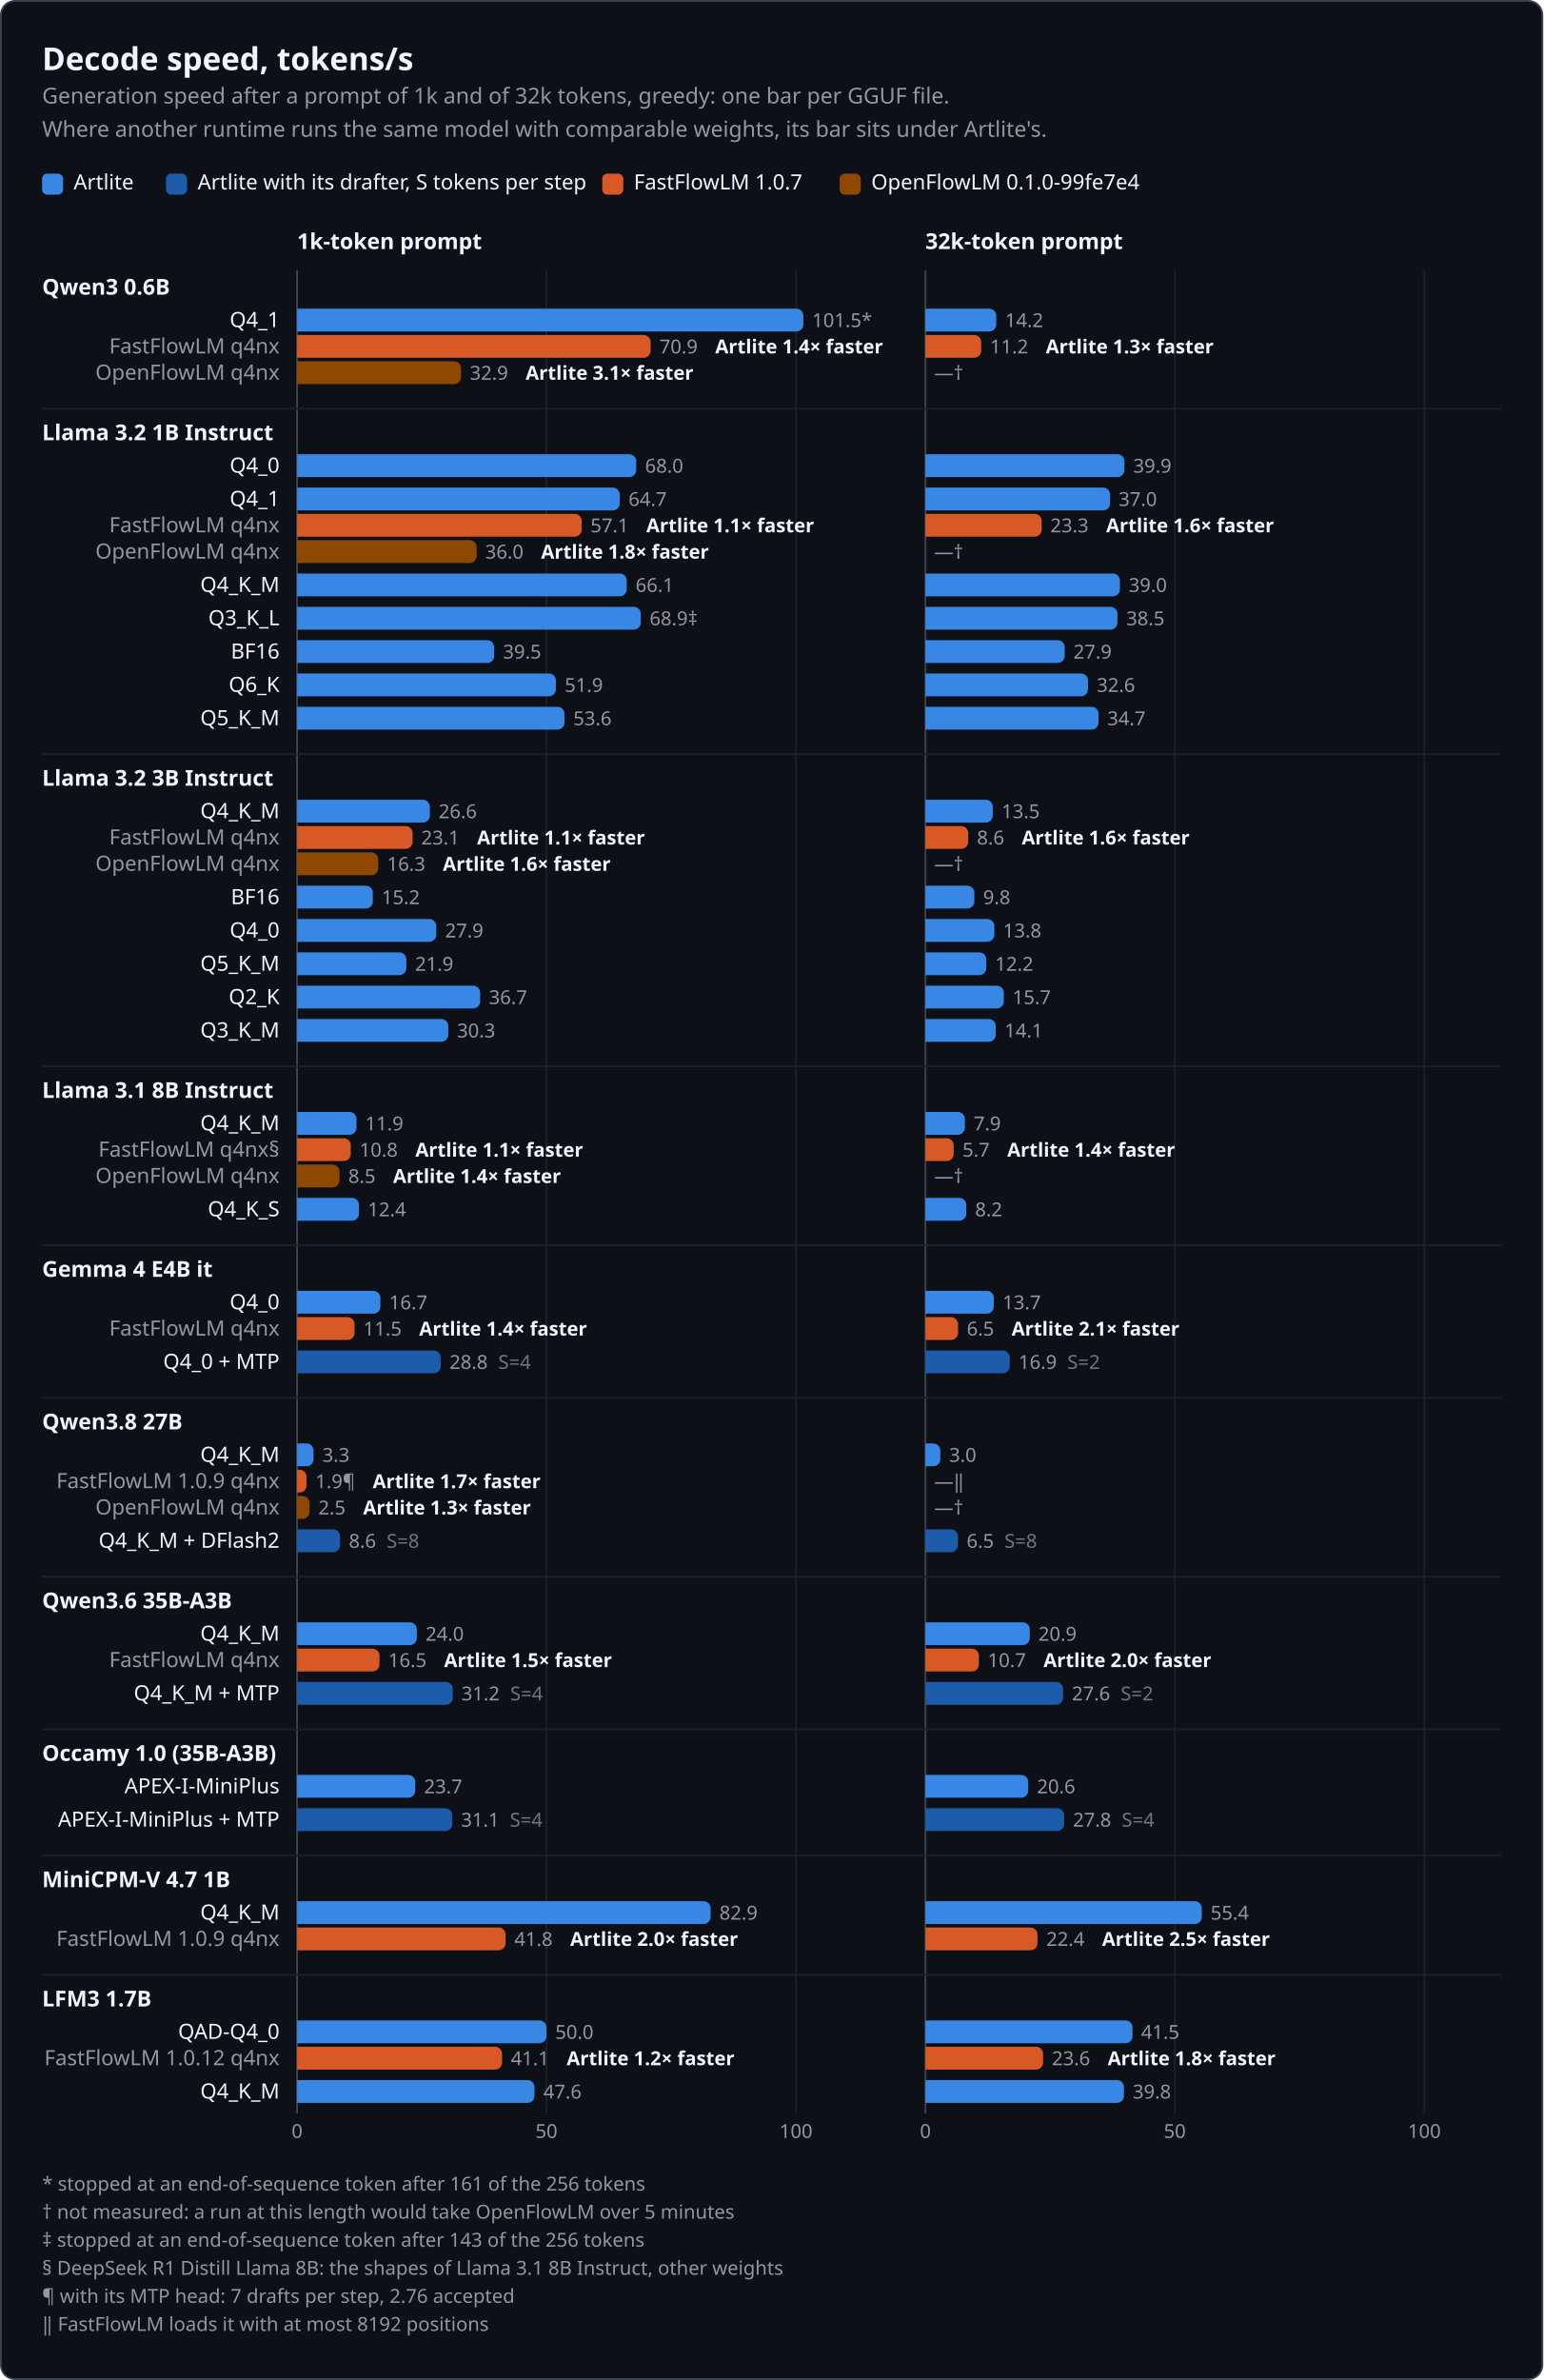
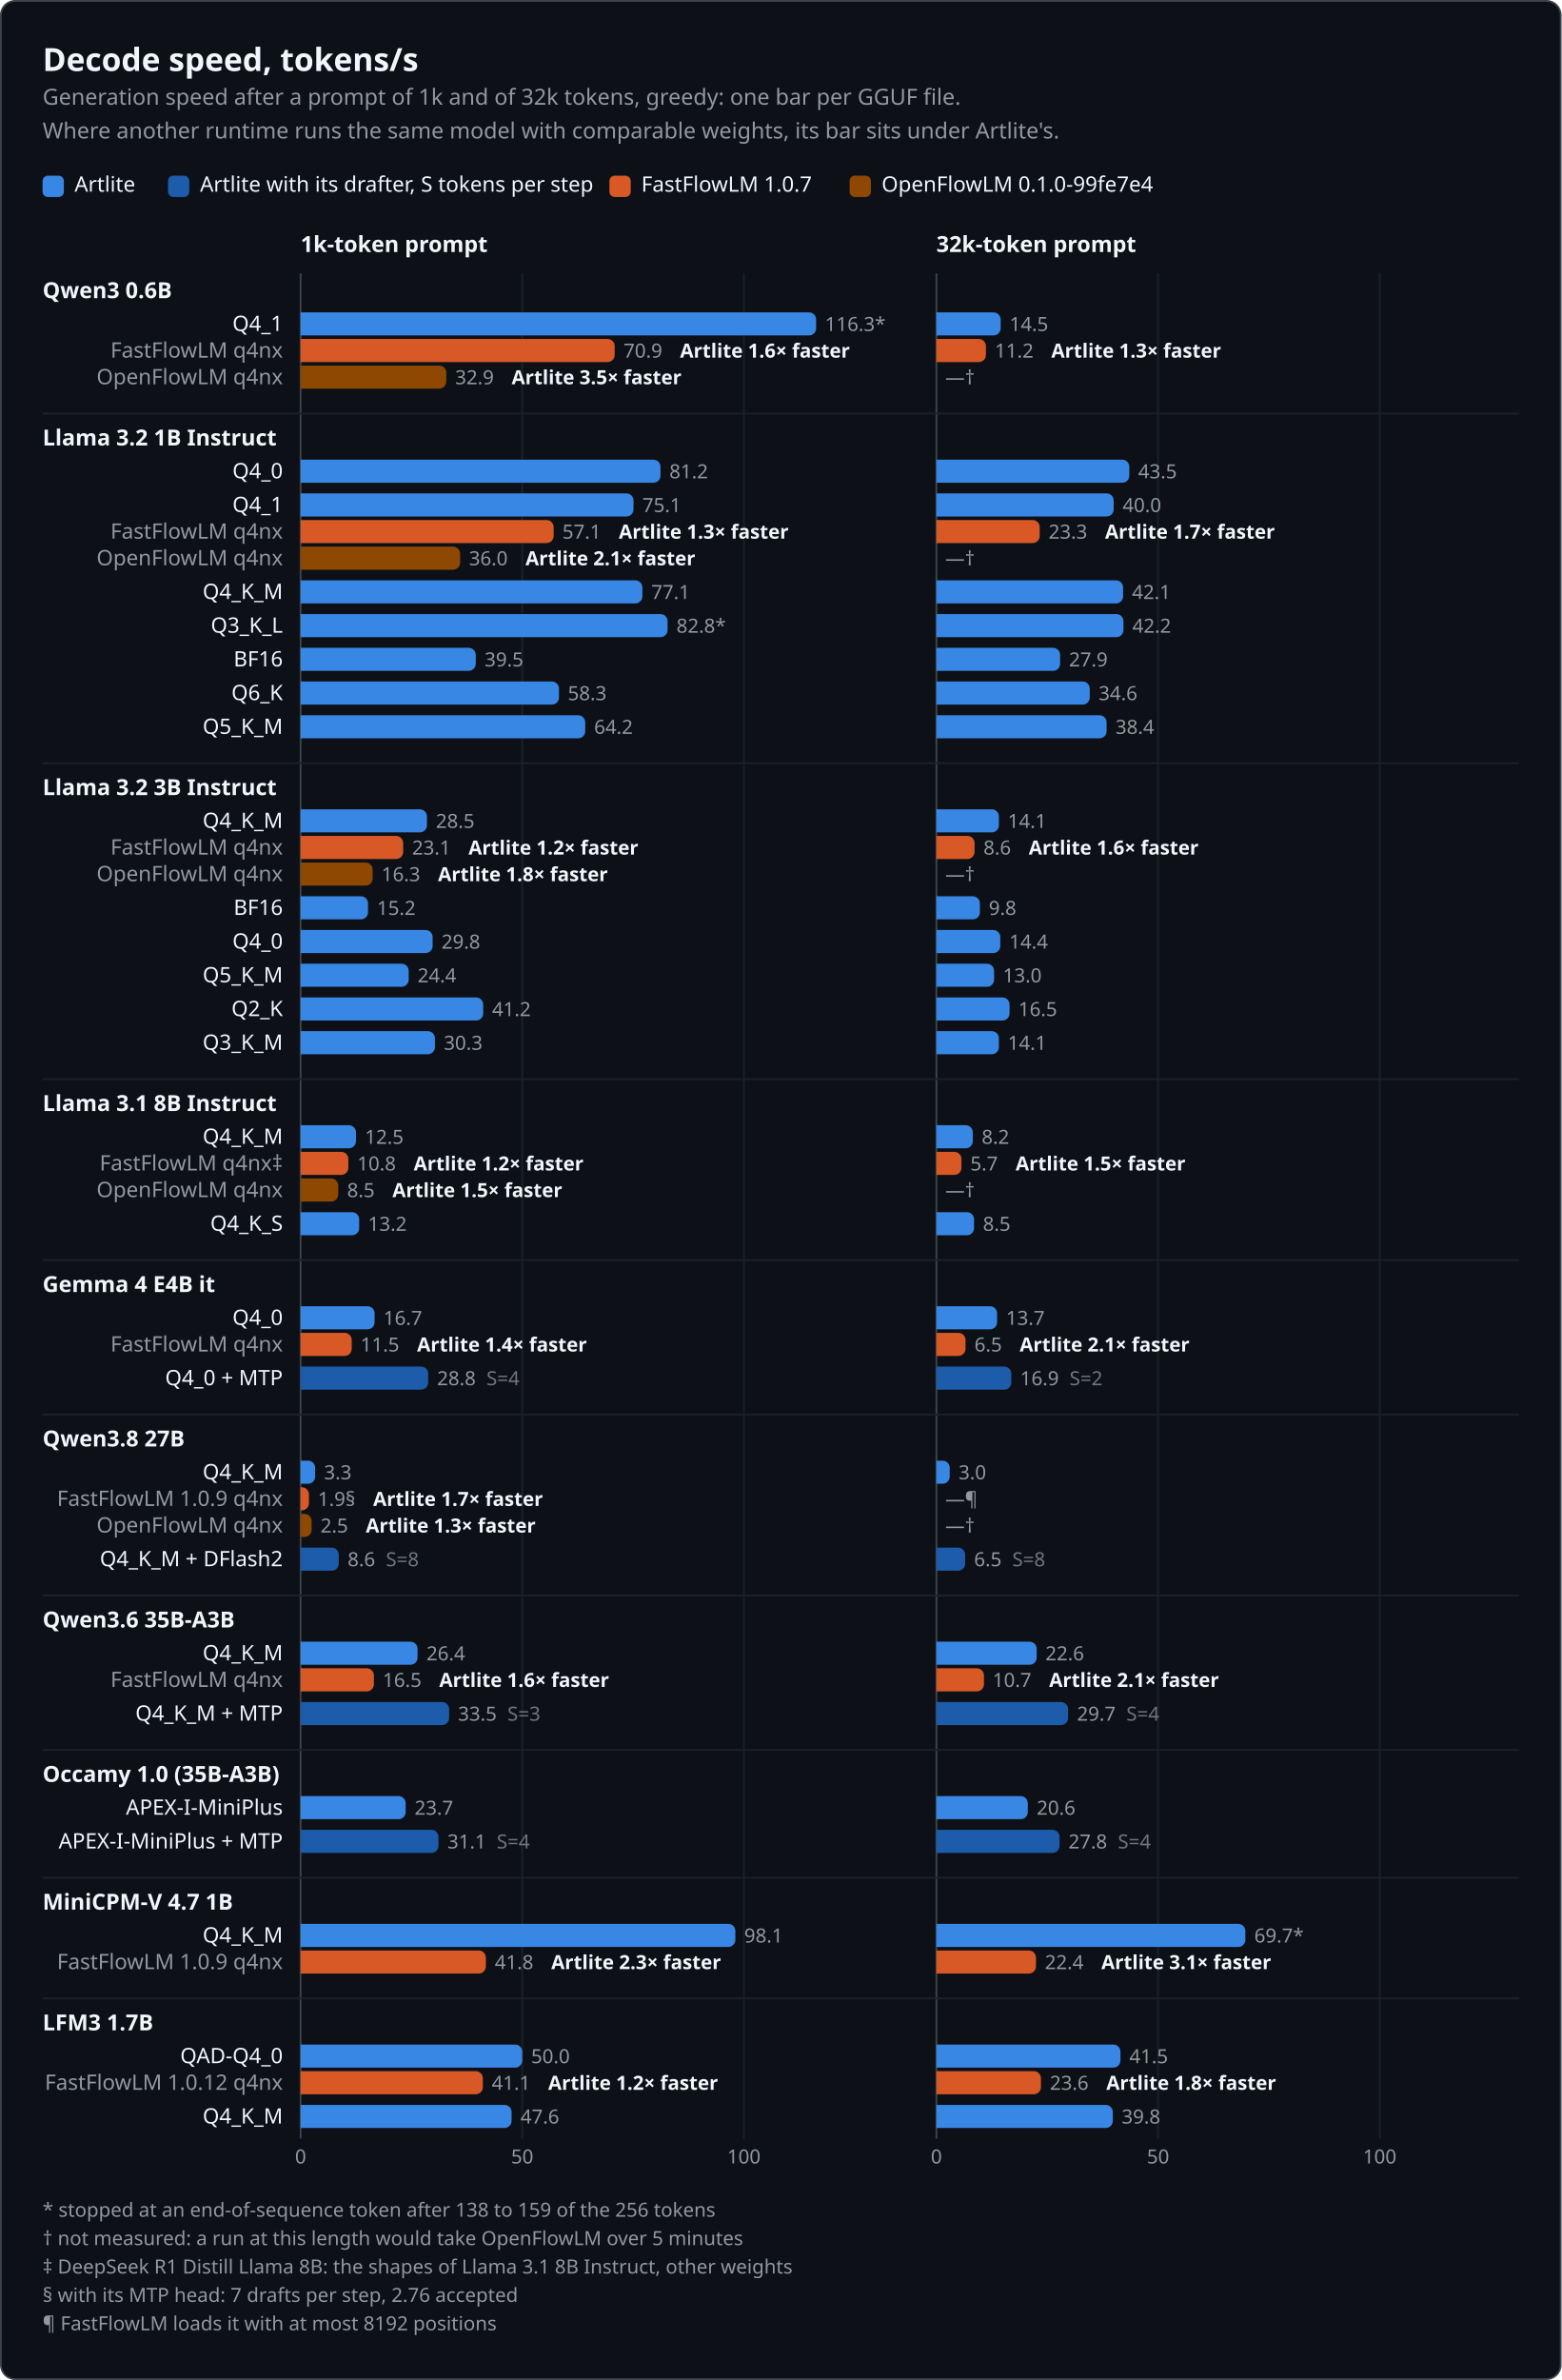
- <svg xmlns="http://www.w3.org/2000/svg" width="880" height="1357" viewBox="0 0 880 1357" role="img" aria-labelledby="t d">
+ <svg xmlns="http://www.w3.org/2000/svg" width="880" height="1341" viewBox="0 0 880 1341" role="img" aria-labelledby="t d">
  <style>text{font-family:-apple-system, BlinkMacSystemFont, "Segoe UI", "Noto Sans", Helvetica, Arial, sans-serif;font-size:11px;fill:#9198a1;font-variant-numeric:tabular-nums}.title{font-size:18px;font-weight:600;fill:#f0f6fc}.sub{font-size:12.5px}.h{font-size:12.5px;font-weight:600;fill:#f0f6fc}.lbl{font-size:12px;fill:#f0f6fc}.lbl2{font-size:12px}.strong{font-weight:600;fill:#f0f6fc}.muted{fill:#6e7681}.small{font-size:10px}.halo{paint-order:stroke;stroke:#0d1117;stroke-width:3px;stroke-linejoin:round}.grid{stroke:#1b2129}.axis{stroke:#3d444d}.guide{stroke:#2d333b}.bracket{stroke:#9198a1;fill:none}.ft{fill:#1c5cab}.detail{font-size:12px;font-weight:400;fill:#9198a1}.tile{fill:#1b2129;stroke:#9198a1;stroke-width:1}.cut{stroke:#9198a1;stroke-width:.75;fill:none}.f0{fill:#3987e5}.l0{stroke:#3987e5;stroke-width:2;fill:none;stroke-linejoin:round;stroke-linecap:round}.d0{fill:#3987e5;stroke:#0d1117;stroke-width:1.5}.b0{fill:#3987e5;fill-opacity:.16}.f1{fill:#d95926}.l1{stroke:#d95926;stroke-width:2;fill:none;stroke-linejoin:round;stroke-linecap:round}.d1{fill:#d95926;stroke:#0d1117;stroke-width:1.5}.b1{fill:#d95926;fill-opacity:.16}.f2{fill:#199e70}.l2{stroke:#199e70;stroke-width:2;fill:none;stroke-linejoin:round;stroke-linecap:round}.d2{fill:#199e70;stroke:#0d1117;stroke-width:1.5}.b2{fill:#199e70;fill-opacity:.16}.f3{fill:#8f4801}.l3{stroke:#8f4801;stroke-width:2;fill:none;stroke-linejoin:round;stroke-linecap:round}.d3{fill:#8f4801;stroke:#0d1117;stroke-width:1.5}.b3{fill:#8f4801;fill-opacity:.16}</style>
-   <rect x="0.5" y="0.5" width="879" height="1356" rx="8" fill="#0d1117" stroke="#3d444d" />
+   <rect x="0.5" y="0.5" width="879" height="1340" rx="8" fill="#0d1117" stroke="#3d444d" />
  <text x="24.0" y="40.0" class="title">Decode speed, tokens/s</text>
  <text x="24.0" y="59.0" class="sub">Generation speed after a prompt of 1k and of 32k tokens, greedy: one bar per GGUF file.</text>
  <text x="24.0" y="78.0" class="sub">Where another runtime runs the same model with comparable weights, its bar sits under Artlite's.</text>
  <rect x="24" y="99" width="12" height="12" rx="3" class="f0" />
  <text x="42.0" y="108.0" class="lbl">Artlite</text>
  <rect x="94.672" y="99" width="12" height="12" rx="3" class="ft" />
  <text x="112.7" y="108.0" class="lbl">Artlite with its drafter, S tokens per step</text>
  <rect x="343.424" y="99" width="12" height="12" rx="3" class="f1" />
  <text x="361.4" y="108.0" class="lbl">FastFlowLM 1.0.7</text>
  <rect x="478.788" y="99" width="12" height="12" rx="3" class="f3" />
  <text x="496.8" y="108.0" class="lbl">OpenFlowLM 0.1.0-99fe7e4</text>
  <text x="169.4" y="142.0" class="h">1k-token prompt</text>
  <text x="527.7" y="142.0" class="h">32k-token prompt</text>
  <line x1="169.4" y1="154.0" x2="169.4" y2="1205.0" class="axis" />
  <text x="169.4" y="1219.0" text-anchor="middle">0</text>
-   <line x1="311.6" y1="154.0" x2="311.6" y2="1205.0" class="grid" />
-   <text x="311.6" y="1219.0" text-anchor="middle">50</text>
-   <line x1="453.9" y1="154.0" x2="453.9" y2="1205.0" class="grid" />
-   <text x="453.9" y="1219.0" text-anchor="middle">100</text>
+   <line x1="294.3" y1="154.0" x2="294.3" y2="1205.0" class="grid" />
+   <text x="294.3" y="1219.0" text-anchor="middle">50</text>
+   <line x1="419.2" y1="154.0" x2="419.2" y2="1205.0" class="grid" />
+   <text x="419.2" y="1219.0" text-anchor="middle">100</text>
  <line x1="527.7" y1="154.0" x2="527.7" y2="1205.0" class="axis" />
  <text x="527.7" y="1219.0" text-anchor="middle">0</text>
-   <line x1="669.9" y1="154.0" x2="669.9" y2="1205.0" class="grid" />
-   <text x="669.9" y="1219.0" text-anchor="middle">50</text>
-   <line x1="812.2" y1="154.0" x2="812.2" y2="1205.0" class="grid" />
-   <text x="812.2" y="1219.0" text-anchor="middle">100</text>
+   <line x1="652.6" y1="154.0" x2="652.6" y2="1205.0" class="grid" />
+   <text x="652.6" y="1219.0" text-anchor="middle">50</text>
+   <line x1="777.5" y1="154.0" x2="777.5" y2="1205.0" class="grid" />
+   <text x="777.5" y="1219.0" text-anchor="middle">100</text>
  <text x="24" y="168.0" class="h">Qwen3 0.6B</text>
  <text x="159.4" y="186.5" text-anchor="end" class="lbl">Q4_1</text>
-   <path d="M169.4,176.0h284.7a4.0,4.0 0 0 1 4.0,4.0v5.0a4.0,4.0 0 0 1 -4.0,4.0h-284.7z" class="f0" />
-   <text x="463.1" y="186.5">101.5*</text>
-   <path d="M527.7,176.0h36.4a4.0,4.0 0 0 1 4.0,4.0v5.0a4.0,4.0 0 0 1 -4.0,4.0h-36.4z" class="f0" />
-   <text x="573.1" y="186.5">14.2</text>
+   <path d="M169.4,176.0h286.5a4.0,4.0 0 0 1 4.0,4.0v5.0a4.0,4.0 0 0 1 -4.0,4.0h-286.5z" class="f0" />
+   <text x="464.9" y="186.5">116.3*</text>
+   <path d="M527.7,176.0h32.2a4.0,4.0 0 0 1 4.0,4.0v5.0a4.0,4.0 0 0 1 -4.0,4.0h-32.2z" class="f0" />
+   <text x="568.9" y="186.5">14.5</text>
  <text x="159.4" y="201.5" text-anchor="end" class="lbl2">FastFlowLM q4nx</text>
-   <path d="M169.4,191.0h197.6a4.0,4.0 0 0 1 4.0,4.0v5.0a4.0,4.0 0 0 1 -4.0,4.0h-197.6z" class="f1" />
-   <text x="376.0" y="201.5">70.9<tspan dx="10" class="strong">Artlite 1.4× faster</tspan>
-   </text>
-   <path d="M527.7,191.0h27.8a4.0,4.0 0 0 1 4.0,4.0v5.0a4.0,4.0 0 0 1 -4.0,4.0h-27.8z" class="f1" />
-   <text x="564.5" y="201.5">11.2<tspan dx="10" class="strong">Artlite 1.3× faster</tspan>
+   <path d="M169.4,191.0h173.0a4.0,4.0 0 0 1 4.0,4.0v5.0a4.0,4.0 0 0 1 -4.0,4.0h-173.0z" class="f1" />
+   <text x="351.4" y="201.5">70.9<tspan dx="10" class="strong">Artlite 1.6× faster</tspan>
+   </text>
+   <path d="M527.7,191.0h23.9a4.0,4.0 0 0 1 4.0,4.0v5.0a4.0,4.0 0 0 1 -4.0,4.0h-23.9z" class="f1" />
+   <text x="560.6" y="201.5">11.2<tspan dx="10" class="strong">Artlite 1.3× faster</tspan>
  </text>
  <text x="159.4" y="216.5" text-anchor="end" class="lbl2">OpenFlowLM q4nx</text>
-   <path d="M169.4,206.0h89.5a4.0,4.0 0 0 1 4.0,4.0v5.0a4.0,4.0 0 0 1 -4.0,4.0h-89.5z" class="f3" />
-   <text x="267.9" y="216.5">32.9<tspan dx="10" class="strong">Artlite 3.1× faster</tspan>
+   <path d="M169.4,206.0h78.1a4.0,4.0 0 0 1 4.0,4.0v5.0a4.0,4.0 0 0 1 -4.0,4.0h-78.1z" class="f3" />
+   <text x="256.5" y="216.5">32.9<tspan dx="10" class="strong">Artlite 3.5× faster</tspan>
  </text>
  <text x="532.7" y="216.5">—†</text>
  <line x1="24" y1="233.0" x2="856" y2="233.0" class="grid" />
  <text x="24" y="251.0" class="h">Llama 3.2 1B Instruct</text>
  <text x="159.4" y="269.5" text-anchor="end" class="lbl">Q4_0</text>
-   <path d="M169.4,259.0h189.4a4.0,4.0 0 0 1 4.0,4.0v5.0a4.0,4.0 0 0 1 -4.0,4.0h-189.4z" class="f0" />
-   <text x="367.8" y="269.5">68.0</text>
-   <path d="M527.7,259.0h109.5a4.0,4.0 0 0 1 4.0,4.0v5.0a4.0,4.0 0 0 1 -4.0,4.0h-109.5z" class="f0" />
-   <text x="646.2" y="269.5">39.9</text>
+   <path d="M169.4,259.0h198.8a4.0,4.0 0 0 1 4.0,4.0v5.0a4.0,4.0 0 0 1 -4.0,4.0h-198.8z" class="f0" />
+   <text x="377.2" y="269.5">81.2</text>
+   <path d="M527.7,259.0h104.7a4.0,4.0 0 0 1 4.0,4.0v5.0a4.0,4.0 0 0 1 -4.0,4.0h-104.7z" class="f0" />
+   <text x="641.4" y="269.5">43.5</text>
  <text x="159.4" y="288.5" text-anchor="end" class="lbl">Q4_1</text>
-   <path d="M169.4,278.0h180.0a4.0,4.0 0 0 1 4.0,4.0v5.0a4.0,4.0 0 0 1 -4.0,4.0h-180.0z" class="f0" />
-   <text x="358.4" y="288.5">64.7</text>
-   <path d="M527.7,278.0h101.3a4.0,4.0 0 0 1 4.0,4.0v5.0a4.0,4.0 0 0 1 -4.0,4.0h-101.3z" class="f0" />
-   <text x="637.9" y="288.5">37.0</text>
+   <path d="M169.4,278.0h183.6a4.0,4.0 0 0 1 4.0,4.0v5.0a4.0,4.0 0 0 1 -4.0,4.0h-183.6z" class="f0" />
+   <text x="362.0" y="288.5">75.1</text>
+   <path d="M527.7,278.0h95.9a4.0,4.0 0 0 1 4.0,4.0v5.0a4.0,4.0 0 0 1 -4.0,4.0h-95.9z" class="f0" />
+   <text x="632.6" y="288.5">40.0</text>
  <text x="159.4" y="303.5" text-anchor="end" class="lbl2">FastFlowLM q4nx</text>
-   <path d="M169.4,293.0h158.3a4.0,4.0 0 0 1 4.0,4.0v5.0a4.0,4.0 0 0 1 -4.0,4.0h-158.3z" class="f1" />
-   <text x="336.7" y="303.5">57.1<tspan dx="10" class="strong">Artlite 1.1× faster</tspan>
-   </text>
-   <path d="M527.7,293.0h62.3a4.0,4.0 0 0 1 4.0,4.0v5.0a4.0,4.0 0 0 1 -4.0,4.0h-62.3z" class="f1" />
-   <text x="598.9" y="303.5">23.3<tspan dx="10" class="strong">Artlite 1.6× faster</tspan>
+   <path d="M169.4,293.0h138.6a4.0,4.0 0 0 1 4.0,4.0v5.0a4.0,4.0 0 0 1 -4.0,4.0h-138.6z" class="f1" />
+   <text x="316.9" y="303.5">57.1<tspan dx="10" class="strong">Artlite 1.3× faster</tspan>
+   </text>
+   <path d="M527.7,293.0h54.2a4.0,4.0 0 0 1 4.0,4.0v5.0a4.0,4.0 0 0 1 -4.0,4.0h-54.2z" class="f1" />
+   <text x="590.9" y="303.5">23.3<tspan dx="10" class="strong">Artlite 1.7× faster</tspan>
  </text>
  <text x="159.4" y="318.5" text-anchor="end" class="lbl2">OpenFlowLM q4nx</text>
-   <path d="M169.4,308.0h98.4a4.0,4.0 0 0 1 4.0,4.0v5.0a4.0,4.0 0 0 1 -4.0,4.0h-98.4z" class="f3" />
-   <text x="276.7" y="318.5">36.0<tspan dx="10" class="strong">Artlite 1.8× faster</tspan>
+   <path d="M169.4,308.0h85.9a4.0,4.0 0 0 1 4.0,4.0v5.0a4.0,4.0 0 0 1 -4.0,4.0h-85.9z" class="f3" />
+   <text x="264.3" y="318.5">36.0<tspan dx="10" class="strong">Artlite 2.1× faster</tspan>
  </text>
  <text x="532.7" y="318.5">—†</text>
  <text x="159.4" y="337.5" text-anchor="end" class="lbl">Q4_K_M</text>
-   <path d="M169.4,327.0h184.0a4.0,4.0 0 0 1 4.0,4.0v5.0a4.0,4.0 0 0 1 -4.0,4.0h-184.0z" class="f0" />
-   <text x="362.4" y="337.5">66.1</text>
-   <path d="M527.7,327.0h106.9a4.0,4.0 0 0 1 4.0,4.0v5.0a4.0,4.0 0 0 1 -4.0,4.0h-106.9z" class="f0" />
-   <text x="643.6" y="337.5">39.0</text>
+   <path d="M169.4,327.0h188.6a4.0,4.0 0 0 1 4.0,4.0v5.0a4.0,4.0 0 0 1 -4.0,4.0h-188.6z" class="f0" />
+   <text x="367.0" y="337.5">77.1</text>
+   <path d="M527.7,327.0h101.2a4.0,4.0 0 0 1 4.0,4.0v5.0a4.0,4.0 0 0 1 -4.0,4.0h-101.2z" class="f0" />
+   <text x="637.9" y="337.5">42.1</text>
  <text x="159.4" y="356.5" text-anchor="end" class="lbl">Q3_K_L</text>
-   <path d="M169.4,346.0h192.0a4.0,4.0 0 0 1 4.0,4.0v5.0a4.0,4.0 0 0 1 -4.0,4.0h-192.0z" class="f0" />
-   <text x="370.4" y="356.5">68.9‡</text>
-   <path d="M527.7,346.0h105.5a4.0,4.0 0 0 1 4.0,4.0v5.0a4.0,4.0 0 0 1 -4.0,4.0h-105.5z" class="f0" />
-   <text x="642.2" y="356.5">38.5</text>
+   <path d="M169.4,346.0h202.8a4.0,4.0 0 0 1 4.0,4.0v5.0a4.0,4.0 0 0 1 -4.0,4.0h-202.8z" class="f0" />
+   <text x="381.2" y="356.5">82.8*</text>
+   <path d="M527.7,346.0h101.4a4.0,4.0 0 0 1 4.0,4.0v5.0a4.0,4.0 0 0 1 -4.0,4.0h-101.4z" class="f0" />
+   <text x="638.1" y="356.5">42.2</text>
  <text x="159.4" y="375.5" text-anchor="end" class="lbl">BF16</text>
-   <path d="M169.4,365.0h108.4a4.0,4.0 0 0 1 4.0,4.0v5.0a4.0,4.0 0 0 1 -4.0,4.0h-108.4z" class="f0" />
-   <text x="286.8" y="375.5">39.5</text>
-   <path d="M527.7,365.0h75.4a4.0,4.0 0 0 1 4.0,4.0v5.0a4.0,4.0 0 0 1 -4.0,4.0h-75.4z" class="f0" />
-   <text x="612.1" y="375.5">27.9</text>
+   <path d="M169.4,365.0h94.7a4.0,4.0 0 0 1 4.0,4.0v5.0a4.0,4.0 0 0 1 -4.0,4.0h-94.7z" class="f0" />
+   <text x="273.1" y="375.5">39.5</text>
+   <path d="M527.7,365.0h65.7a4.0,4.0 0 0 1 4.0,4.0v5.0a4.0,4.0 0 0 1 -4.0,4.0h-65.7z" class="f0" />
+   <text x="602.4" y="375.5">27.9</text>
  <text x="159.4" y="394.5" text-anchor="end" class="lbl">Q6_K</text>
-   <path d="M169.4,384.0h143.6a4.0,4.0 0 0 1 4.0,4.0v5.0a4.0,4.0 0 0 1 -4.0,4.0h-143.6z" class="f0" />
-   <text x="322.0" y="394.5">51.9</text>
-   <path d="M527.7,384.0h88.7a4.0,4.0 0 0 1 4.0,4.0v5.0a4.0,4.0 0 0 1 -4.0,4.0h-88.7z" class="f0" />
-   <text x="625.4" y="394.5">32.6</text>
+   <path d="M169.4,384.0h141.6a4.0,4.0 0 0 1 4.0,4.0v5.0a4.0,4.0 0 0 1 -4.0,4.0h-141.6z" class="f0" />
+   <text x="320.0" y="394.5">58.3</text>
+   <path d="M527.7,384.0h82.4a4.0,4.0 0 0 1 4.0,4.0v5.0a4.0,4.0 0 0 1 -4.0,4.0h-82.4z" class="f0" />
+   <text x="619.1" y="394.5">34.6</text>
  <text x="159.4" y="413.5" text-anchor="end" class="lbl">Q5_K_M</text>
-   <path d="M169.4,403.0h148.5a4.0,4.0 0 0 1 4.0,4.0v5.0a4.0,4.0 0 0 1 -4.0,4.0h-148.5z" class="f0" />
-   <text x="326.9" y="413.5">53.6</text>
-   <path d="M527.7,403.0h94.7a4.0,4.0 0 0 1 4.0,4.0v5.0a4.0,4.0 0 0 1 -4.0,4.0h-94.7z" class="f0" />
-   <text x="631.4" y="413.5">34.7</text>
+   <path d="M169.4,403.0h156.4a4.0,4.0 0 0 1 4.0,4.0v5.0a4.0,4.0 0 0 1 -4.0,4.0h-156.4z" class="f0" />
+   <text x="334.8" y="413.5">64.2</text>
+   <path d="M527.7,403.0h91.9a4.0,4.0 0 0 1 4.0,4.0v5.0a4.0,4.0 0 0 1 -4.0,4.0h-91.9z" class="f0" />
+   <text x="628.6" y="413.5">38.4</text>
  <line x1="24" y1="430.0" x2="856" y2="430.0" class="grid" />
  <text x="24" y="448.0" class="h">Llama 3.2 3B Instruct</text>
  <text x="159.4" y="466.5" text-anchor="end" class="lbl">Q4_K_M</text>
-   <path d="M169.4,456.0h71.7a4.0,4.0 0 0 1 4.0,4.0v5.0a4.0,4.0 0 0 1 -4.0,4.0h-71.7z" class="f0" />
-   <text x="250.1" y="466.5">26.6</text>
-   <path d="M527.7,456.0h34.4a4.0,4.0 0 0 1 4.0,4.0v5.0a4.0,4.0 0 0 1 -4.0,4.0h-34.4z" class="f0" />
-   <text x="571.1" y="466.5">13.5</text>
+   <path d="M169.4,456.0h67.2a4.0,4.0 0 0 1 4.0,4.0v5.0a4.0,4.0 0 0 1 -4.0,4.0h-67.2z" class="f0" />
+   <text x="245.6" y="466.5">28.5</text>
+   <path d="M527.7,456.0h31.2a4.0,4.0 0 0 1 4.0,4.0v5.0a4.0,4.0 0 0 1 -4.0,4.0h-31.2z" class="f0" />
+   <text x="567.9" y="466.5">14.1</text>
  <text x="159.4" y="481.5" text-anchor="end" class="lbl2">FastFlowLM q4nx</text>
-   <path d="M169.4,471.0h61.9a4.0,4.0 0 0 1 4.0,4.0v5.0a4.0,4.0 0 0 1 -4.0,4.0h-61.9z" class="f1" />
-   <text x="240.2" y="481.5">23.1<tspan dx="10" class="strong">Artlite 1.1× faster</tspan>
-   </text>
-   <path d="M527.7,471.0h20.4a4.0,4.0 0 0 1 4.0,4.0v5.0a4.0,4.0 0 0 1 -4.0,4.0h-20.4z" class="f1" />
-   <text x="557.1" y="481.5">8.6<tspan dx="10" class="strong">Artlite 1.6× faster</tspan>
+   <path d="M169.4,471.0h53.8a4.0,4.0 0 0 1 4.0,4.0v5.0a4.0,4.0 0 0 1 -4.0,4.0h-53.8z" class="f1" />
+   <text x="232.2" y="481.5">23.1<tspan dx="10" class="strong">Artlite 1.2× faster</tspan>
+   </text>
+   <path d="M527.7,471.0h17.5a4.0,4.0 0 0 1 4.0,4.0v5.0a4.0,4.0 0 0 1 -4.0,4.0h-17.5z" class="f1" />
+   <text x="554.2" y="481.5">8.6<tspan dx="10" class="strong">Artlite 1.6× faster</tspan>
  </text>
  <text x="159.4" y="496.5" text-anchor="end" class="lbl2">OpenFlowLM q4nx</text>
-   <path d="M169.4,486.0h42.3a4.0,4.0 0 0 1 4.0,4.0v5.0a4.0,4.0 0 0 1 -4.0,4.0h-42.3z" class="f3" />
-   <text x="220.7" y="496.5">16.3<tspan dx="10" class="strong">Artlite 1.6× faster</tspan>
+   <path d="M169.4,486.0h36.6a4.0,4.0 0 0 1 4.0,4.0v5.0a4.0,4.0 0 0 1 -4.0,4.0h-36.6z" class="f3" />
+   <text x="215.0" y="496.5">16.3<tspan dx="10" class="strong">Artlite 1.8× faster</tspan>
  </text>
  <text x="532.7" y="496.5">—†</text>
  <text x="159.4" y="515.5" text-anchor="end" class="lbl">BF16</text>
-   <path d="M169.4,505.0h39.2a4.0,4.0 0 0 1 4.0,4.0v5.0a4.0,4.0 0 0 1 -4.0,4.0h-39.2z" class="f0" />
-   <text x="217.6" y="515.5">15.2</text>
-   <path d="M527.7,505.0h23.9a4.0,4.0 0 0 1 4.0,4.0v5.0a4.0,4.0 0 0 1 -4.0,4.0h-23.9z" class="f0" />
-   <text x="560.6" y="515.5">9.8</text>
+   <path d="M169.4,505.0h34.0a4.0,4.0 0 0 1 4.0,4.0v5.0a4.0,4.0 0 0 1 -4.0,4.0h-34.0z" class="f0" />
+   <text x="212.4" y="515.5">15.2</text>
+   <path d="M527.7,505.0h20.5a4.0,4.0 0 0 1 4.0,4.0v5.0a4.0,4.0 0 0 1 -4.0,4.0h-20.5z" class="f0" />
+   <text x="557.2" y="515.5">9.8</text>
  <text x="159.4" y="534.5" text-anchor="end" class="lbl">Q4_0</text>
-   <path d="M169.4,524.0h75.4a4.0,4.0 0 0 1 4.0,4.0v5.0a4.0,4.0 0 0 1 -4.0,4.0h-75.4z" class="f0" />
-   <text x="253.8" y="534.5">27.9</text>
-   <path d="M527.7,524.0h35.3a4.0,4.0 0 0 1 4.0,4.0v5.0a4.0,4.0 0 0 1 -4.0,4.0h-35.3z" class="f0" />
-   <text x="572.0" y="534.5">13.8</text>
+   <path d="M169.4,524.0h70.4a4.0,4.0 0 0 1 4.0,4.0v5.0a4.0,4.0 0 0 1 -4.0,4.0h-70.4z" class="f0" />
+   <text x="248.8" y="534.5">29.8</text>
+   <path d="M527.7,524.0h32.0a4.0,4.0 0 0 1 4.0,4.0v5.0a4.0,4.0 0 0 1 -4.0,4.0h-32.0z" class="f0" />
+   <text x="568.7" y="534.5">14.4</text>
  <text x="159.4" y="553.5" text-anchor="end" class="lbl">Q5_K_M</text>
-   <path d="M169.4,543.0h58.3a4.0,4.0 0 0 1 4.0,4.0v5.0a4.0,4.0 0 0 1 -4.0,4.0h-58.3z" class="f0" />
-   <text x="236.7" y="553.5">21.9</text>
-   <path d="M527.7,543.0h30.7a4.0,4.0 0 0 1 4.0,4.0v5.0a4.0,4.0 0 0 1 -4.0,4.0h-30.7z" class="f0" />
-   <text x="567.4" y="553.5">12.2</text>
+   <path d="M169.4,543.0h56.9a4.0,4.0 0 0 1 4.0,4.0v5.0a4.0,4.0 0 0 1 -4.0,4.0h-56.9z" class="f0" />
+   <text x="235.3" y="553.5">24.4</text>
+   <path d="M527.7,543.0h28.5a4.0,4.0 0 0 1 4.0,4.0v5.0a4.0,4.0 0 0 1 -4.0,4.0h-28.5z" class="f0" />
+   <text x="565.2" y="553.5">13.0</text>
  <text x="159.4" y="572.5" text-anchor="end" class="lbl">Q2_K</text>
-   <path d="M169.4,562.0h100.4a4.0,4.0 0 0 1 4.0,4.0v5.0a4.0,4.0 0 0 1 -4.0,4.0h-100.4z" class="f0" />
-   <text x="278.8" y="572.5">36.7</text>
-   <path d="M527.7,562.0h40.7a4.0,4.0 0 0 1 4.0,4.0v5.0a4.0,4.0 0 0 1 -4.0,4.0h-40.7z" class="f0" />
-   <text x="577.4" y="572.5">15.7</text>
+   <path d="M169.4,562.0h98.9a4.0,4.0 0 0 1 4.0,4.0v5.0a4.0,4.0 0 0 1 -4.0,4.0h-98.9z" class="f0" />
+   <text x="277.3" y="572.5">41.2</text>
+   <path d="M527.7,562.0h37.2a4.0,4.0 0 0 1 4.0,4.0v5.0a4.0,4.0 0 0 1 -4.0,4.0h-37.2z" class="f0" />
+   <text x="573.9" y="572.5">16.5</text>
  <text x="159.4" y="591.5" text-anchor="end" class="lbl">Q3_K_M</text>
-   <path d="M169.4,581.0h82.2a4.0,4.0 0 0 1 4.0,4.0v5.0a4.0,4.0 0 0 1 -4.0,4.0h-82.2z" class="f0" />
-   <text x="260.6" y="591.5">30.3</text>
-   <path d="M527.7,581.0h36.1a4.0,4.0 0 0 1 4.0,4.0v5.0a4.0,4.0 0 0 1 -4.0,4.0h-36.1z" class="f0" />
-   <text x="572.8" y="591.5">14.1</text>
+   <path d="M169.4,581.0h71.7a4.0,4.0 0 0 1 4.0,4.0v5.0a4.0,4.0 0 0 1 -4.0,4.0h-71.7z" class="f0" />
+   <text x="250.1" y="591.5">30.3</text>
+   <path d="M527.7,581.0h31.2a4.0,4.0 0 0 1 4.0,4.0v5.0a4.0,4.0 0 0 1 -4.0,4.0h-31.2z" class="f0" />
+   <text x="567.9" y="591.5">14.1</text>
  <line x1="24" y1="608.0" x2="856" y2="608.0" class="grid" />
  <text x="24" y="626.0" class="h">Llama 3.1 8B Instruct</text>
  <text x="159.4" y="644.5" text-anchor="end" class="lbl">Q4_K_M</text>
-   <path d="M169.4,634.0h29.9a4.0,4.0 0 0 1 4.0,4.0v5.0a4.0,4.0 0 0 1 -4.0,4.0h-29.9z" class="f0" />
-   <text x="208.2" y="644.5">11.9</text>
-   <path d="M527.7,634.0h18.5a4.0,4.0 0 0 1 4.0,4.0v5.0a4.0,4.0 0 0 1 -4.0,4.0h-18.5z" class="f0" />
-   <text x="555.2" y="644.5">7.9</text>
-   <text x="159.4" y="659.5" text-anchor="end" class="lbl2">FastFlowLM q4nx§</text>
-   <path d="M169.4,649.0h26.6a4.0,4.0 0 0 1 4.0,4.0v5.0a4.0,4.0 0 0 1 -4.0,4.0h-26.6z" class="f1" />
-   <text x="205.0" y="659.5">10.8<tspan dx="10" class="strong">Artlite 1.1× faster</tspan>
-   </text>
-   <path d="M527.7,649.0h12.1a4.0,4.0 0 0 1 4.0,4.0v5.0a4.0,4.0 0 0 1 -4.0,4.0h-12.1z" class="f1" />
-   <text x="548.8" y="659.5">5.7<tspan dx="10" class="strong">Artlite 1.4× faster</tspan>
+   <path d="M169.4,634.0h27.2a4.0,4.0 0 0 1 4.0,4.0v5.0a4.0,4.0 0 0 1 -4.0,4.0h-27.2z" class="f0" />
+   <text x="205.6" y="644.5">12.5</text>
+   <path d="M527.7,634.0h16.5a4.0,4.0 0 0 1 4.0,4.0v5.0a4.0,4.0 0 0 1 -4.0,4.0h-16.5z" class="f0" />
+   <text x="553.2" y="644.5">8.2</text>
+   <text x="159.4" y="659.5" text-anchor="end" class="lbl2">FastFlowLM q4nx‡</text>
+   <path d="M169.4,649.0h22.9a4.0,4.0 0 0 1 4.0,4.0v5.0a4.0,4.0 0 0 1 -4.0,4.0h-22.9z" class="f1" />
+   <text x="201.3" y="659.5">10.8<tspan dx="10" class="strong">Artlite 1.2× faster</tspan>
+   </text>
+   <path d="M527.7,649.0h10.1a4.0,4.0 0 0 1 4.0,4.0v5.0a4.0,4.0 0 0 1 -4.0,4.0h-10.1z" class="f1" />
+   <text x="546.8" y="659.5">5.7<tspan dx="10" class="strong">Artlite 1.5× faster</tspan>
  </text>
  <text x="159.4" y="674.5" text-anchor="end" class="lbl2">OpenFlowLM q4nx</text>
-   <path d="M169.4,664.0h20.2a4.0,4.0 0 0 1 4.0,4.0v5.0a4.0,4.0 0 0 1 -4.0,4.0h-20.2z" class="f3" />
-   <text x="198.6" y="674.5">8.5<tspan dx="10" class="strong">Artlite 1.4× faster</tspan>
+   <path d="M169.4,664.0h17.2a4.0,4.0 0 0 1 4.0,4.0v5.0a4.0,4.0 0 0 1 -4.0,4.0h-17.2z" class="f3" />
+   <text x="195.6" y="674.5">8.5<tspan dx="10" class="strong">Artlite 1.5× faster</tspan>
  </text>
  <text x="532.7" y="674.5">—†</text>
  <text x="159.4" y="693.5" text-anchor="end" class="lbl">Q4_K_S</text>
-   <path d="M169.4,683.0h31.3a4.0,4.0 0 0 1 4.0,4.0v5.0a4.0,4.0 0 0 1 -4.0,4.0h-31.3z" class="f0" />
-   <text x="209.7" y="693.5">12.4</text>
-   <path d="M527.7,683.0h19.3a4.0,4.0 0 0 1 4.0,4.0v5.0a4.0,4.0 0 0 1 -4.0,4.0h-19.3z" class="f0" />
-   <text x="556.0" y="693.5">8.2</text>
+   <path d="M169.4,683.0h29.0a4.0,4.0 0 0 1 4.0,4.0v5.0a4.0,4.0 0 0 1 -4.0,4.0h-29.0z" class="f0" />
+   <text x="207.4" y="693.5">13.2</text>
+   <path d="M527.7,683.0h17.2a4.0,4.0 0 0 1 4.0,4.0v5.0a4.0,4.0 0 0 1 -4.0,4.0h-17.2z" class="f0" />
+   <text x="553.9" y="693.5">8.5</text>
  <line x1="24" y1="710.0" x2="856" y2="710.0" class="grid" />
  <text x="24" y="728.0" class="h">Gemma 4 E4B it</text>
  <text x="159.4" y="746.5" text-anchor="end" class="lbl">Q4_0</text>
-   <path d="M169.4,736.0h43.5a4.0,4.0 0 0 1 4.0,4.0v5.0a4.0,4.0 0 0 1 -4.0,4.0h-43.5z" class="f0" />
-   <text x="221.9" y="746.5">16.7</text>
-   <path d="M527.7,736.0h35.0a4.0,4.0 0 0 1 4.0,4.0v5.0a4.0,4.0 0 0 1 -4.0,4.0h-35.0z" class="f0" />
-   <text x="571.7" y="746.5">13.7</text>
+   <path d="M169.4,736.0h37.7a4.0,4.0 0 0 1 4.0,4.0v5.0a4.0,4.0 0 0 1 -4.0,4.0h-37.7z" class="f0" />
+   <text x="216.1" y="746.5">16.7</text>
+   <path d="M527.7,736.0h30.2a4.0,4.0 0 0 1 4.0,4.0v5.0a4.0,4.0 0 0 1 -4.0,4.0h-30.2z" class="f0" />
+   <text x="566.9" y="746.5">13.7</text>
  <text x="159.4" y="761.5" text-anchor="end" class="lbl2">FastFlowLM q4nx</text>
-   <path d="M169.4,751.0h28.8a4.0,4.0 0 0 1 4.0,4.0v5.0a4.0,4.0 0 0 1 -4.0,4.0h-28.8z" class="f1" />
-   <text x="207.2" y="761.5">11.5<tspan dx="10" class="strong">Artlite 1.4× faster</tspan>
-   </text>
-   <path d="M527.7,751.0h14.6a4.0,4.0 0 0 1 4.0,4.0v5.0a4.0,4.0 0 0 1 -4.0,4.0h-14.6z" class="f1" />
-   <text x="551.3" y="761.5">6.5<tspan dx="10" class="strong">Artlite 2.1× faster</tspan>
+   <path d="M169.4,751.0h24.8a4.0,4.0 0 0 1 4.0,4.0v5.0a4.0,4.0 0 0 1 -4.0,4.0h-24.8z" class="f1" />
+   <text x="203.2" y="761.5">11.5<tspan dx="10" class="strong">Artlite 1.4× faster</tspan>
+   </text>
+   <path d="M527.7,751.0h12.4a4.0,4.0 0 0 1 4.0,4.0v5.0a4.0,4.0 0 0 1 -4.0,4.0h-12.4z" class="f1" />
+   <text x="549.1" y="761.5">6.5<tspan dx="10" class="strong">Artlite 2.1× faster</tspan>
  </text>
  <text x="159.4" y="780.5" text-anchor="end" class="lbl">Q4_0 + MTP</text>
-   <path d="M169.4,770.0h77.9a4.0,4.0 0 0 1 4.0,4.0v5.0a4.0,4.0 0 0 1 -4.0,4.0h-77.9z" class="ft" />
-   <text x="256.3" y="780.5">28.8<tspan dx="6" class="muted">S=4</tspan>
-   </text>
-   <path d="M527.7,770.0h44.1a4.0,4.0 0 0 1 4.0,4.0v5.0a4.0,4.0 0 0 1 -4.0,4.0h-44.1z" class="ft" />
-   <text x="580.8" y="780.5">16.9<tspan dx="6" class="muted">S=2</tspan>
+   <path d="M169.4,770.0h67.9a4.0,4.0 0 0 1 4.0,4.0v5.0a4.0,4.0 0 0 1 -4.0,4.0h-67.9z" class="ft" />
+   <text x="246.3" y="780.5">28.8<tspan dx="6" class="muted">S=4</tspan>
+   </text>
+   <path d="M527.7,770.0h38.2a4.0,4.0 0 0 1 4.0,4.0v5.0a4.0,4.0 0 0 1 -4.0,4.0h-38.2z" class="ft" />
+   <text x="574.9" y="780.5">16.9<tspan dx="6" class="muted">S=2</tspan>
  </text>
  <line x1="24" y1="797.0" x2="856" y2="797.0" class="grid" />
  <text x="24" y="815.0" class="h">Qwen3.8 27B</text>
  <text x="159.4" y="833.5" text-anchor="end" class="lbl">Q4_K_M</text>
-   <path d="M169.4,823.0h5.4a4.0,4.0 0 0 1 4.0,4.0v5.0a4.0,4.0 0 0 1 -4.0,4.0h-5.4z" class="f0" />
-   <text x="183.8" y="833.5">3.3</text>
-   <path d="M527.7,823.0h4.5a4.0,4.0 0 0 1 4.0,4.0v5.0a4.0,4.0 0 0 1 -4.0,4.0h-4.5z" class="f0" />
-   <text x="541.2" y="833.5">3.0</text>
+   <path d="M169.4,823.0h4.2a4.0,4.0 0 0 1 4.0,4.0v5.0a4.0,4.0 0 0 1 -4.0,4.0h-4.2z" class="f0" />
+   <text x="182.6" y="833.5">3.3</text>
+   <path d="M527.7,823.0h3.5a4.0,4.0 0 0 1 4.0,4.0v5.0a4.0,4.0 0 0 1 -4.0,4.0h-3.5z" class="f0" />
+   <text x="540.2" y="833.5">3.0</text>
  <text x="159.4" y="848.5" text-anchor="end" class="lbl2">FastFlowLM 1.0.9 q4nx</text>
-   <path d="M169.4,838.0h1.4a4.0,4.0 0 0 1 4.0,4.0v5.0a4.0,4.0 0 0 1 -4.0,4.0h-1.4z" class="f1" />
-   <text x="179.8" y="848.5">1.9¶<tspan dx="10" class="strong">Artlite 1.7× faster</tspan>
-   </text>
-   <text x="532.7" y="848.5">—‖</text>
+   <path d="M169.4,838.0h0.7a4.0,4.0 0 0 1 4.0,4.0v5.0a4.0,4.0 0 0 1 -4.0,4.0h-0.7z" class="f1" />
+   <text x="179.1" y="848.5">1.9§<tspan dx="10" class="strong">Artlite 1.7× faster</tspan>
+   </text>
+   <text x="532.7" y="848.5">—¶</text>
  <text x="159.4" y="863.5" text-anchor="end" class="lbl2">OpenFlowLM q4nx</text>
-   <path d="M169.4,853.0h3.1a4.0,4.0 0 0 1 4.0,4.0v5.0a4.0,4.0 0 0 1 -4.0,4.0h-3.1z" class="f3" />
-   <text x="181.5" y="863.5">2.5<tspan dx="10" class="strong">Artlite 1.3× faster</tspan>
+   <path d="M169.4,853.0h2.2a4.0,4.0 0 0 1 4.0,4.0v5.0a4.0,4.0 0 0 1 -4.0,4.0h-2.2z" class="f3" />
+   <text x="180.6" y="863.5">2.5<tspan dx="10" class="strong">Artlite 1.3× faster</tspan>
  </text>
  <text x="532.7" y="863.5">—†</text>
  <text x="159.4" y="882.5" text-anchor="end" class="lbl">Q4_K_M + DFlash2</text>
-   <path d="M169.4,872.0h20.5a4.0,4.0 0 0 1 4.0,4.0v5.0a4.0,4.0 0 0 1 -4.0,4.0h-20.5z" class="ft" />
-   <text x="198.9" y="882.5">8.6<tspan dx="6" class="muted">S=8</tspan>
-   </text>
-   <path d="M527.7,872.0h14.5a4.0,4.0 0 0 1 4.0,4.0v5.0a4.0,4.0 0 0 1 -4.0,4.0h-14.5z" class="ft" />
-   <text x="551.2" y="882.5">6.5<tspan dx="6" class="muted">S=8</tspan>
+   <path d="M169.4,872.0h17.5a4.0,4.0 0 0 1 4.0,4.0v5.0a4.0,4.0 0 0 1 -4.0,4.0h-17.5z" class="ft" />
+   <text x="195.9" y="882.5">8.6<tspan dx="6" class="muted">S=8</tspan>
+   </text>
+   <path d="M527.7,872.0h12.2a4.0,4.0 0 0 1 4.0,4.0v5.0a4.0,4.0 0 0 1 -4.0,4.0h-12.2z" class="ft" />
+   <text x="548.9" y="882.5">6.5<tspan dx="6" class="muted">S=8</tspan>
  </text>
  <line x1="24" y1="899.0" x2="856" y2="899.0" class="grid" />
  <text x="24" y="917.0" class="h">Qwen3.6 35B-A3B</text>
  <text x="159.4" y="935.5" text-anchor="end" class="lbl">Q4_K_M</text>
-   <path d="M169.4,925.0h64.3a4.0,4.0 0 0 1 4.0,4.0v5.0a4.0,4.0 0 0 1 -4.0,4.0h-64.3z" class="f0" />
-   <text x="242.7" y="935.5">24.0</text>
-   <path d="M527.7,925.0h55.5a4.0,4.0 0 0 1 4.0,4.0v5.0a4.0,4.0 0 0 1 -4.0,4.0h-55.5z" class="f0" />
-   <text x="592.1" y="935.5">20.9</text>
+   <path d="M169.4,925.0h61.9a4.0,4.0 0 0 1 4.0,4.0v5.0a4.0,4.0 0 0 1 -4.0,4.0h-61.9z" class="f0" />
+   <text x="240.3" y="935.5">26.4</text>
+   <path d="M527.7,925.0h52.5a4.0,4.0 0 0 1 4.0,4.0v5.0a4.0,4.0 0 0 1 -4.0,4.0h-52.5z" class="f0" />
+   <text x="589.1" y="935.5">22.6</text>
  <text x="159.4" y="950.5" text-anchor="end" class="lbl2">FastFlowLM q4nx</text>
-   <path d="M169.4,940.0h43.0a4.0,4.0 0 0 1 4.0,4.0v5.0a4.0,4.0 0 0 1 -4.0,4.0h-43.0z" class="f1" />
-   <text x="221.4" y="950.5">16.5<tspan dx="10" class="strong">Artlite 1.5× faster</tspan>
-   </text>
-   <path d="M527.7,940.0h26.5a4.0,4.0 0 0 1 4.0,4.0v5.0a4.0,4.0 0 0 1 -4.0,4.0h-26.5z" class="f1" />
-   <text x="563.2" y="950.5">10.7<tspan dx="10" class="strong">Artlite 2.0× faster</tspan>
+   <path d="M169.4,940.0h37.3a4.0,4.0 0 0 1 4.0,4.0v5.0a4.0,4.0 0 0 1 -4.0,4.0h-37.3z" class="f1" />
+   <text x="215.7" y="950.5">16.5<tspan dx="10" class="strong">Artlite 1.6× faster</tspan>
+   </text>
+   <path d="M527.7,940.0h22.8a4.0,4.0 0 0 1 4.0,4.0v5.0a4.0,4.0 0 0 1 -4.0,4.0h-22.8z" class="f1" />
+   <text x="559.4" y="950.5">10.7<tspan dx="10" class="strong">Artlite 2.1× faster</tspan>
  </text>
  <text x="159.4" y="969.5" text-anchor="end" class="lbl">Q4_K_M + MTP</text>
-   <path d="M169.4,959.0h84.8a4.0,4.0 0 0 1 4.0,4.0v5.0a4.0,4.0 0 0 1 -4.0,4.0h-84.8z" class="ft" />
-   <text x="263.1" y="969.5">31.2<tspan dx="6" class="muted">S=4</tspan>
-   </text>
-   <path d="M527.7,959.0h74.5a4.0,4.0 0 0 1 4.0,4.0v5.0a4.0,4.0 0 0 1 -4.0,4.0h-74.5z" class="ft" />
-   <text x="611.2" y="969.5">27.6<tspan dx="6" class="muted">S=2</tspan>
+   <path d="M169.4,959.0h79.7a4.0,4.0 0 0 1 4.0,4.0v5.0a4.0,4.0 0 0 1 -4.0,4.0h-79.7z" class="ft" />
+   <text x="258.1" y="969.5">33.5<tspan dx="6" class="muted">S=3</tspan>
+   </text>
+   <path d="M527.7,959.0h70.2a4.0,4.0 0 0 1 4.0,4.0v5.0a4.0,4.0 0 0 1 -4.0,4.0h-70.2z" class="ft" />
+   <text x="606.9" y="969.5">29.7<tspan dx="6" class="muted">S=4</tspan>
  </text>
  <line x1="24" y1="986.0" x2="856" y2="986.0" class="grid" />
  <text x="24" y="1004.0" class="h">Occamy 1.0 (35B-A3B)</text>
  <text x="159.4" y="1022.5" text-anchor="end" class="lbl">APEX-I-MiniPlus</text>
-   <path d="M169.4,1012.0h63.4a4.0,4.0 0 0 1 4.0,4.0v5.0a4.0,4.0 0 0 1 -4.0,4.0h-63.4z" class="f0" />
-   <text x="241.8" y="1022.5">23.7</text>
-   <path d="M527.7,1012.0h54.6a4.0,4.0 0 0 1 4.0,4.0v5.0a4.0,4.0 0 0 1 -4.0,4.0h-54.6z" class="f0" />
-   <text x="591.3" y="1022.5">20.6</text>
+   <path d="M169.4,1012.0h55.2a4.0,4.0 0 0 1 4.0,4.0v5.0a4.0,4.0 0 0 1 -4.0,4.0h-55.2z" class="f0" />
+   <text x="233.6" y="1022.5">23.7</text>
+   <path d="M527.7,1012.0h47.5a4.0,4.0 0 0 1 4.0,4.0v5.0a4.0,4.0 0 0 1 -4.0,4.0h-47.5z" class="f0" />
+   <text x="584.2" y="1022.5">20.6</text>
  <text x="159.4" y="1041.5" text-anchor="end" class="lbl">APEX-I-MiniPlus + MTP</text>
-   <path d="M169.4,1031.0h84.5a4.0,4.0 0 0 1 4.0,4.0v5.0a4.0,4.0 0 0 1 -4.0,4.0h-84.5z" class="ft" />
-   <text x="262.9" y="1041.5">31.1<tspan dx="6" class="muted">S=4</tspan>
-   </text>
-   <path d="M527.7,1031.0h75.1a4.0,4.0 0 0 1 4.0,4.0v5.0a4.0,4.0 0 0 1 -4.0,4.0h-75.1z" class="ft" />
-   <text x="611.8" y="1041.5">27.8<tspan dx="6" class="muted">S=4</tspan>
+   <path d="M169.4,1031.0h73.7a4.0,4.0 0 0 1 4.0,4.0v5.0a4.0,4.0 0 0 1 -4.0,4.0h-73.7z" class="ft" />
+   <text x="252.1" y="1041.5">31.1<tspan dx="6" class="muted">S=4</tspan>
+   </text>
+   <path d="M527.7,1031.0h65.4a4.0,4.0 0 0 1 4.0,4.0v5.0a4.0,4.0 0 0 1 -4.0,4.0h-65.4z" class="ft" />
+   <text x="602.1" y="1041.5">27.8<tspan dx="6" class="muted">S=4</tspan>
  </text>
  <line x1="24" y1="1058.0" x2="856" y2="1058.0" class="grid" />
  <text x="24" y="1076.0" class="h">MiniCPM-V 4.7 1B</text>
  <text x="159.4" y="1094.5" text-anchor="end" class="lbl">Q4_K_M</text>
-   <path d="M169.4,1084.0h231.8a4.0,4.0 0 0 1 4.0,4.0v5.0a4.0,4.0 0 0 1 -4.0,4.0h-231.8z" class="f0" />
-   <text x="410.2" y="1094.5">82.9</text>
-   <path d="M527.7,1084.0h153.6a4.0,4.0 0 0 1 4.0,4.0v5.0a4.0,4.0 0 0 1 -4.0,4.0h-153.6z" class="f0" />
-   <text x="690.3" y="1094.5">55.4</text>
+   <path d="M169.4,1084.0h241.0a4.0,4.0 0 0 1 4.0,4.0v5.0a4.0,4.0 0 0 1 -4.0,4.0h-241.0z" class="f0" />
+   <text x="419.4" y="1094.5">98.1</text>
+   <path d="M527.7,1084.0h170.1a4.0,4.0 0 0 1 4.0,4.0v5.0a4.0,4.0 0 0 1 -4.0,4.0h-170.1z" class="f0" />
+   <text x="706.8" y="1094.5">69.7*</text>
  <text x="159.4" y="1109.5" text-anchor="end" class="lbl2">FastFlowLM 1.0.9 q4nx</text>
-   <path d="M169.4,1099.0h114.9a4.0,4.0 0 0 1 4.0,4.0v5.0a4.0,4.0 0 0 1 -4.0,4.0h-114.9z" class="f1" />
-   <text x="293.3" y="1109.5">41.8<tspan dx="10" class="strong">Artlite 2.0× faster</tspan>
-   </text>
-   <path d="M527.7,1099.0h59.9a4.0,4.0 0 0 1 4.0,4.0v5.0a4.0,4.0 0 0 1 -4.0,4.0h-59.9z" class="f1" />
-   <text x="596.6" y="1109.5">22.4<tspan dx="10" class="strong">Artlite 2.5× faster</tspan>
+   <path d="M169.4,1099.0h100.4a4.0,4.0 0 0 1 4.0,4.0v5.0a4.0,4.0 0 0 1 -4.0,4.0h-100.4z" class="f1" />
+   <text x="278.8" y="1109.5">41.8<tspan dx="10" class="strong">Artlite 2.3× faster</tspan>
+   </text>
+   <path d="M527.7,1099.0h52.1a4.0,4.0 0 0 1 4.0,4.0v5.0a4.0,4.0 0 0 1 -4.0,4.0h-52.1z" class="f1" />
+   <text x="588.8" y="1109.5">22.4<tspan dx="10" class="strong">Artlite 3.1× faster</tspan>
  </text>
  <line x1="24" y1="1126.0" x2="856" y2="1126.0" class="grid" />
  <text x="24" y="1144.0" class="h">LFM3 1.7B</text>
  <text x="159.4" y="1162.5" text-anchor="end" class="lbl">QAD-Q4_0</text>
-   <path d="M169.4,1152.0h138.2a4.0,4.0 0 0 1 4.0,4.0v5.0a4.0,4.0 0 0 1 -4.0,4.0h-138.2z" class="f0" />
-   <text x="316.6" y="1162.5">50.0</text>
-   <path d="M527.7,1152.0h114.1a4.0,4.0 0 0 1 4.0,4.0v5.0a4.0,4.0 0 0 1 -4.0,4.0h-114.1z" class="f0" />
-   <text x="650.7" y="1162.5">41.5</text>
+   <path d="M169.4,1152.0h120.9a4.0,4.0 0 0 1 4.0,4.0v5.0a4.0,4.0 0 0 1 -4.0,4.0h-120.9z" class="f0" />
+   <text x="299.3" y="1162.5">50.0</text>
+   <path d="M527.7,1152.0h99.7a4.0,4.0 0 0 1 4.0,4.0v5.0a4.0,4.0 0 0 1 -4.0,4.0h-99.7z" class="f0" />
+   <text x="636.4" y="1162.5">41.5</text>
  <text x="159.4" y="1177.5" text-anchor="end" class="lbl2">FastFlowLM 1.0.12 q4nx</text>
-   <path d="M169.4,1167.0h112.9a4.0,4.0 0 0 1 4.0,4.0v5.0a4.0,4.0 0 0 1 -4.0,4.0h-112.9z" class="f1" />
-   <text x="291.3" y="1177.5">41.1<tspan dx="10" class="strong">Artlite 1.2× faster</tspan>
-   </text>
-   <path d="M527.7,1167.0h63.1a4.0,4.0 0 0 1 4.0,4.0v5.0a4.0,4.0 0 0 1 -4.0,4.0h-63.1z" class="f1" />
-   <text x="599.8" y="1177.5">23.6<tspan dx="10" class="strong">Artlite 1.8× faster</tspan>
+   <path d="M169.4,1167.0h98.7a4.0,4.0 0 0 1 4.0,4.0v5.0a4.0,4.0 0 0 1 -4.0,4.0h-98.7z" class="f1" />
+   <text x="277.1" y="1177.5">41.1<tspan dx="10" class="strong">Artlite 1.2× faster</tspan>
+   </text>
+   <path d="M527.7,1167.0h54.9a4.0,4.0 0 0 1 4.0,4.0v5.0a4.0,4.0 0 0 1 -4.0,4.0h-54.9z" class="f1" />
+   <text x="591.6" y="1177.5">23.6<tspan dx="10" class="strong">Artlite 1.8× faster</tspan>
  </text>
  <text x="159.4" y="1196.5" text-anchor="end" class="lbl">Q4_K_M</text>
-   <path d="M169.4,1186.0h131.4a4.0,4.0 0 0 1 4.0,4.0v5.0a4.0,4.0 0 0 1 -4.0,4.0h-131.4z" class="f0" />
-   <text x="309.8" y="1196.5">47.6</text>
-   <path d="M527.7,1186.0h109.2a4.0,4.0 0 0 1 4.0,4.0v5.0a4.0,4.0 0 0 1 -4.0,4.0h-109.2z" class="f0" />
-   <text x="645.9" y="1196.5">39.8</text>
-   <text x="24.0" y="1249.0">* stopped at an end-of-sequence token after 161 of the 256 tokens</text>
+   <path d="M169.4,1186.0h114.9a4.0,4.0 0 0 1 4.0,4.0v5.0a4.0,4.0 0 0 1 -4.0,4.0h-114.9z" class="f0" />
+   <text x="293.3" y="1196.5">47.6</text>
+   <path d="M527.7,1186.0h95.4a4.0,4.0 0 0 1 4.0,4.0v5.0a4.0,4.0 0 0 1 -4.0,4.0h-95.4z" class="f0" />
+   <text x="632.1" y="1196.5">39.8</text>
+   <text x="24.0" y="1249.0">* stopped at an end-of-sequence token after 138 to 159 of the 256 tokens</text>
  <text x="24.0" y="1265.0">† not measured: a run at this length would take OpenFlowLM over 5 minutes</text>
-   <text x="24.0" y="1281.0">‡ stopped at an end-of-sequence token after 143 of the 256 tokens</text>
-   <text x="24.0" y="1297.0">§ DeepSeek R1 Distill Llama 8B: the shapes of Llama 3.1 8B Instruct, other weights</text>
-   <text x="24.0" y="1313.0">¶ with its MTP head: 7 drafts per step, 2.76 accepted</text>
-   <text x="24.0" y="1329.0">‖ FastFlowLM loads it with at most 8192 positions</text>
+   <text x="24.0" y="1281.0">‡ DeepSeek R1 Distill Llama 8B: the shapes of Llama 3.1 8B Instruct, other weights</text>
+   <text x="24.0" y="1297.0">§ with its MTP head: 7 drafts per step, 2.76 accepted</text>
+   <text x="24.0" y="1313.0">¶ FastFlowLM loads it with at most 8192 positions</text>
</svg>
